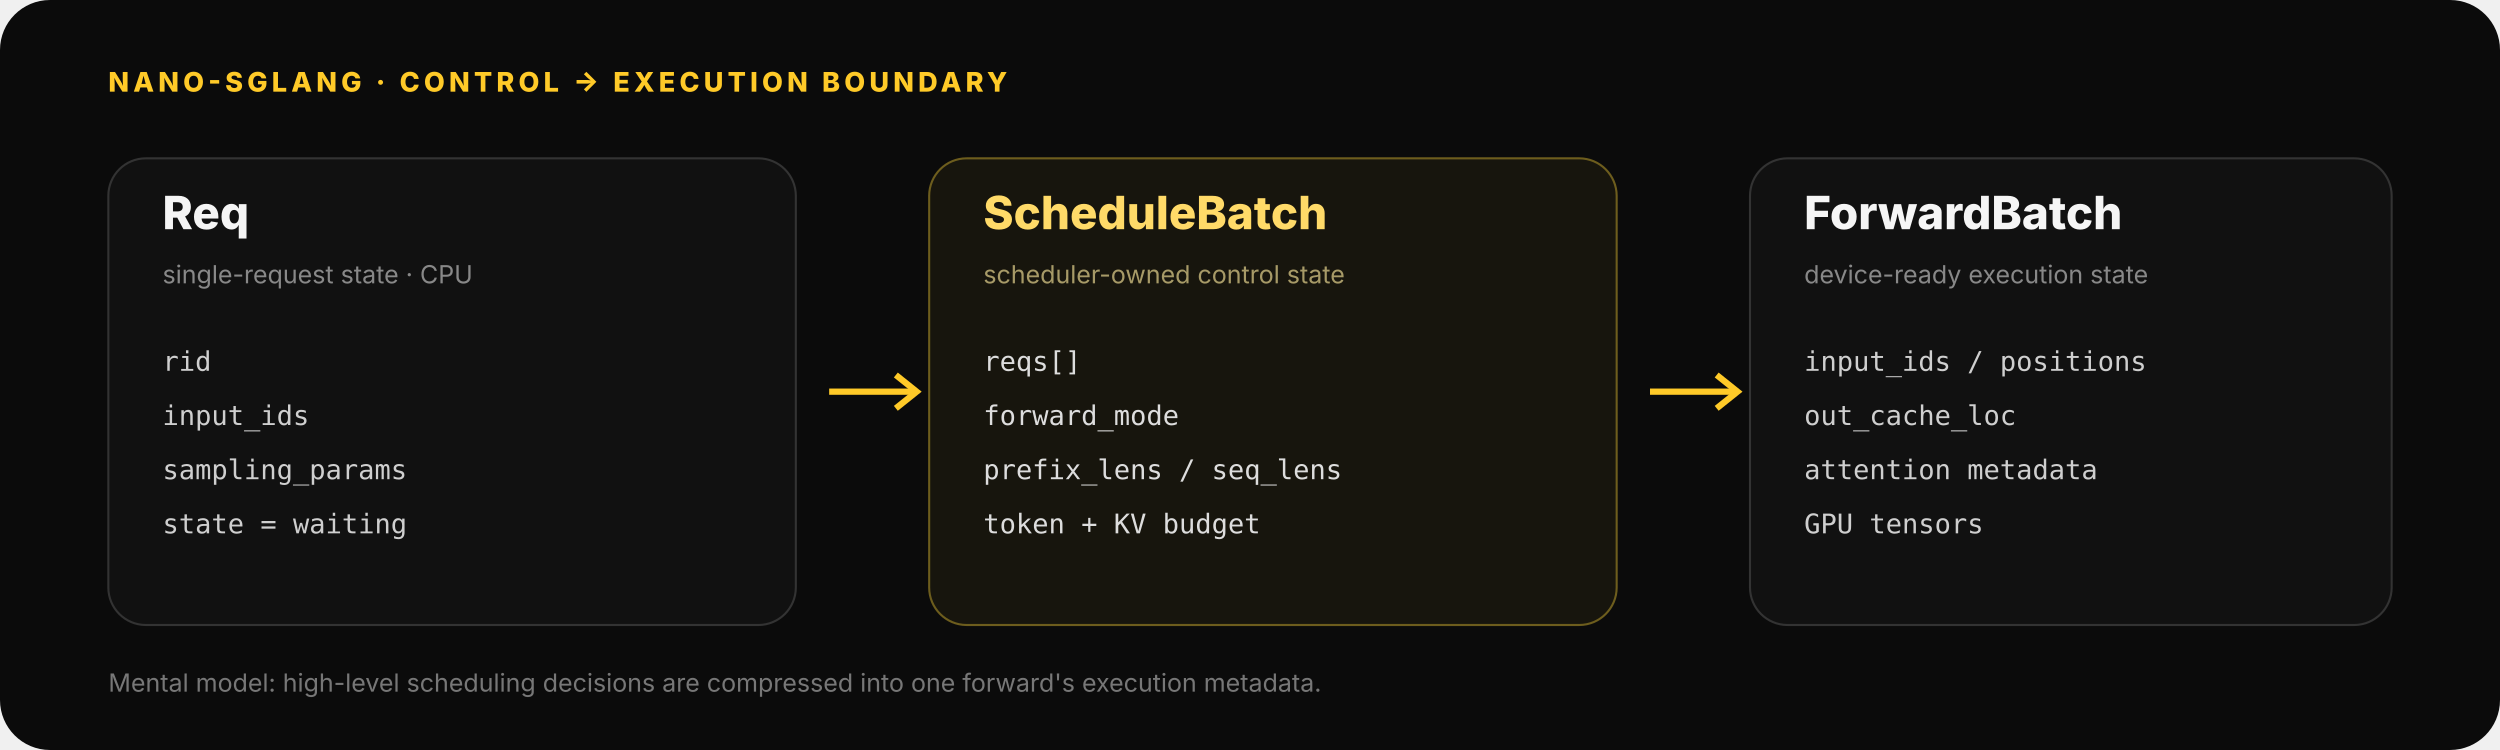
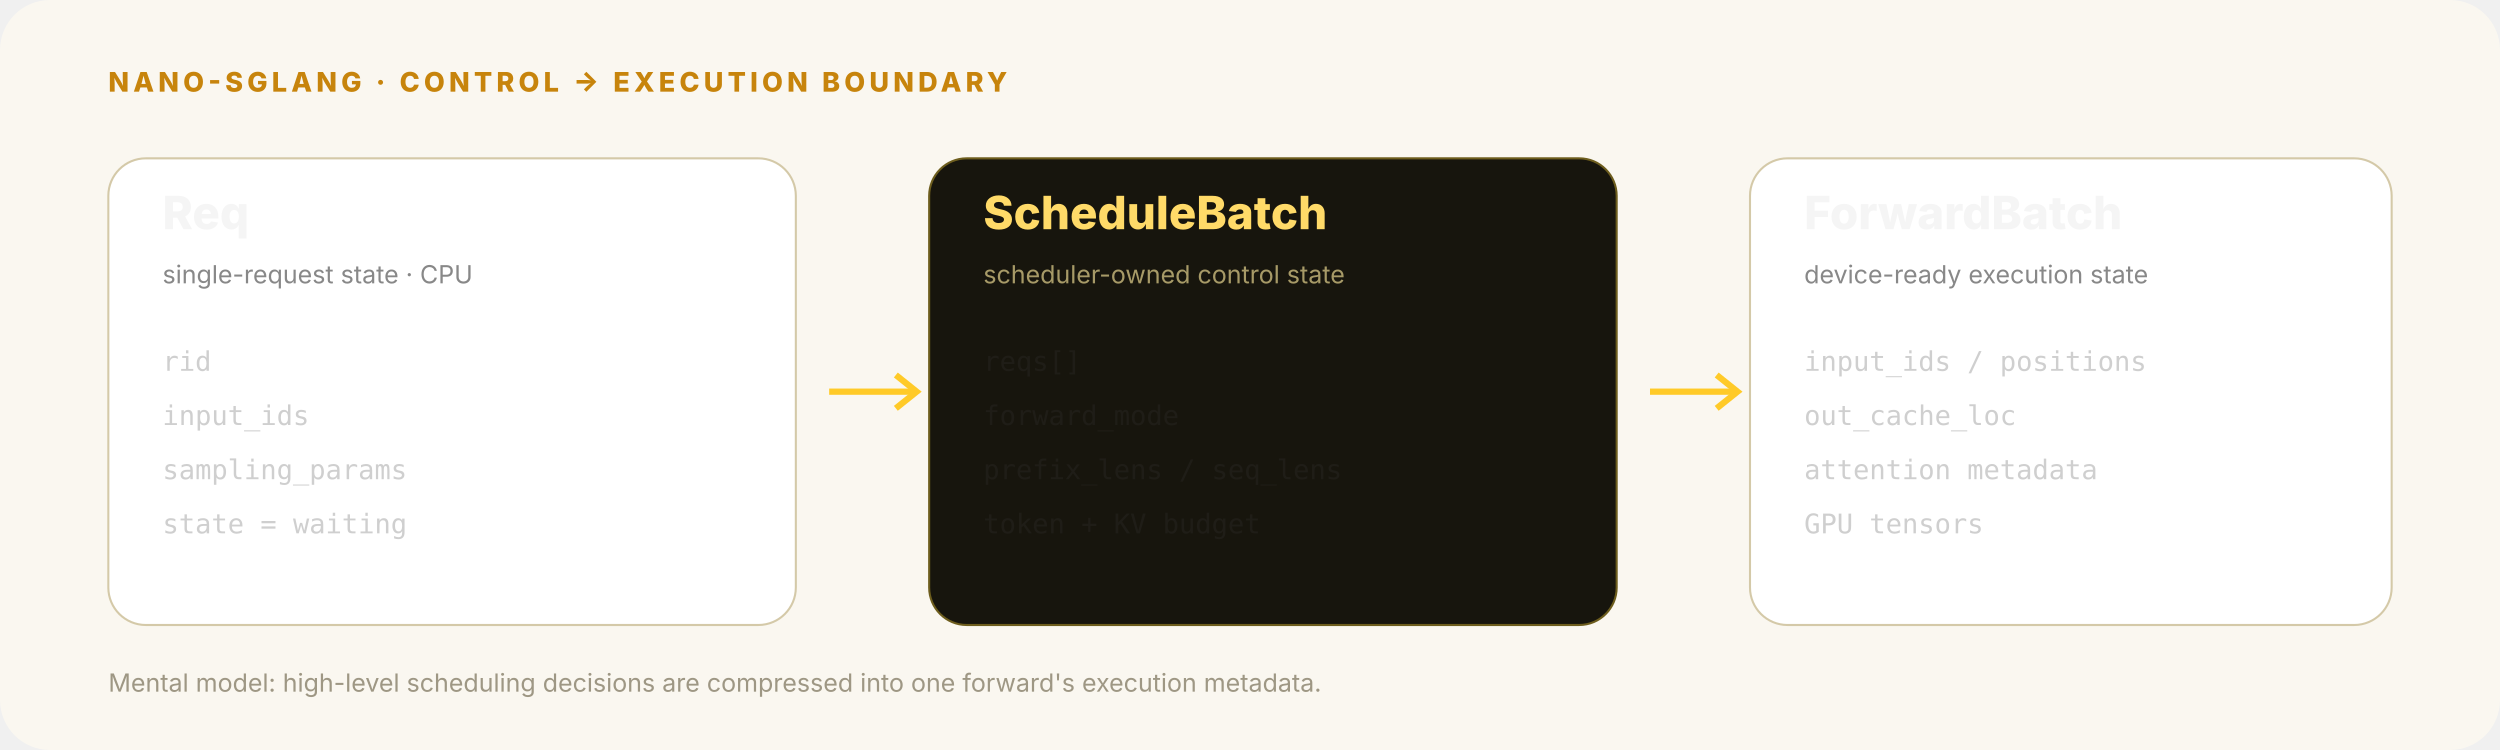
<svg xmlns="http://www.w3.org/2000/svg" viewBox="0 0 1200 360" role="img" aria-labelledby="t d">
-   <rect width="1200" height="360" rx="24" fill="#0b0b0b" />
-   <text x="52" y="44" fill="#ffca28" font-family="Inter,Arial" font-size="13" font-weight="800" letter-spacing="2">NANO-SGLANG · CONTROL → EXECUTION BOUNDARY</text>
-   <rect x="52" y="76" width="330" height="224" rx="18" fill="#111" stroke="#333" />
+   <rect width="1200" height="360" rx="24" fill="#faf7f0" />
+   <text x="52" y="44" fill="#c7840c" font-family="Inter,Arial" font-size="13" font-weight="800" letter-spacing="2">NANO-SGLANG · CONTROL → EXECUTION BOUNDARY</text>
+   <rect x="52" y="76" width="330" height="224" rx="18" fill="#ffffff" stroke="#d4c9a8" />
  <text x="78" y="110" fill="#f5f5f5" font-family="Inter,Arial" font-size="22" font-weight="800">Req</text>
  <text x="78" y="136" fill="#888" font-family="Inter,Arial" font-size="12">single-request state · CPU</text>
  <g font-family="ui-monospace,monospace" font-size="13" fill="#cfcfcf">
    <text x="78" y="178">rid</text>
    <text x="78" y="204">input_ids</text>
    <text x="78" y="230">sampling_params</text>
    <text x="78" y="256">state = waiting</text>
  </g>
  <path d="M398 188H438" stroke="#ffca28" stroke-width="3" />
  <path d="M430 180l10 8-10 8" fill="none" stroke="#ffca28" stroke-width="3" />
  <rect x="446" y="76" width="330" height="224" rx="18" fill="#17150d" stroke="#6d5d1d" />
  <text x="472" y="110" fill="#ffda68" font-family="Inter,Arial" font-size="22" font-weight="800">ScheduleBatch</text>
  <text x="472" y="136" fill="#a79a67" font-family="Inter,Arial" font-size="12">scheduler-owned control state</text>
-   <g font-family="ui-monospace,monospace" font-size="13" fill="#ddd">
+   <g font-family="ui-monospace,monospace" font-size="13" fill="#1f1d17">
    <text x="472" y="178">reqs[]</text>
    <text x="472" y="204">forward_mode</text>
    <text x="472" y="230">prefix_lens / seq_lens</text>
    <text x="472" y="256">token + KV budget</text>
  </g>
  <path d="M792 188H832" stroke="#ffca28" stroke-width="3" />
  <path d="M824 180l10 8-10 8" fill="none" stroke="#ffca28" stroke-width="3" />
-   <rect x="840" y="76" width="308" height="224" rx="18" fill="#111" stroke="#333" />
+   <rect x="840" y="76" width="308" height="224" rx="18" fill="#ffffff" stroke="#d4c9a8" />
  <text x="866" y="110" fill="#f5f5f5" font-family="Inter,Arial" font-size="22" font-weight="800">ForwardBatch</text>
  <text x="866" y="136" fill="#888" font-family="Inter,Arial" font-size="12">device-ready execution state</text>
  <g font-family="ui-monospace,monospace" font-size="13" fill="#cfcfcf">
    <text x="866" y="178">input_ids / positions</text>
    <text x="866" y="204">out_cache_loc</text>
    <text x="866" y="230">attention metadata</text>
    <text x="866" y="256">GPU tensors</text>
  </g>
-   <text x="52" y="332" fill="#777" font-family="Inter,Arial" font-size="12">Mental model: high-level scheduling decisions are compressed into one forward's execution metadata.</text>
+   <text x="52" y="332" fill="#9e9784" font-family="Inter,Arial" font-size="12">Mental model: high-level scheduling decisions are compressed into one forward's execution metadata.</text>
</svg>
